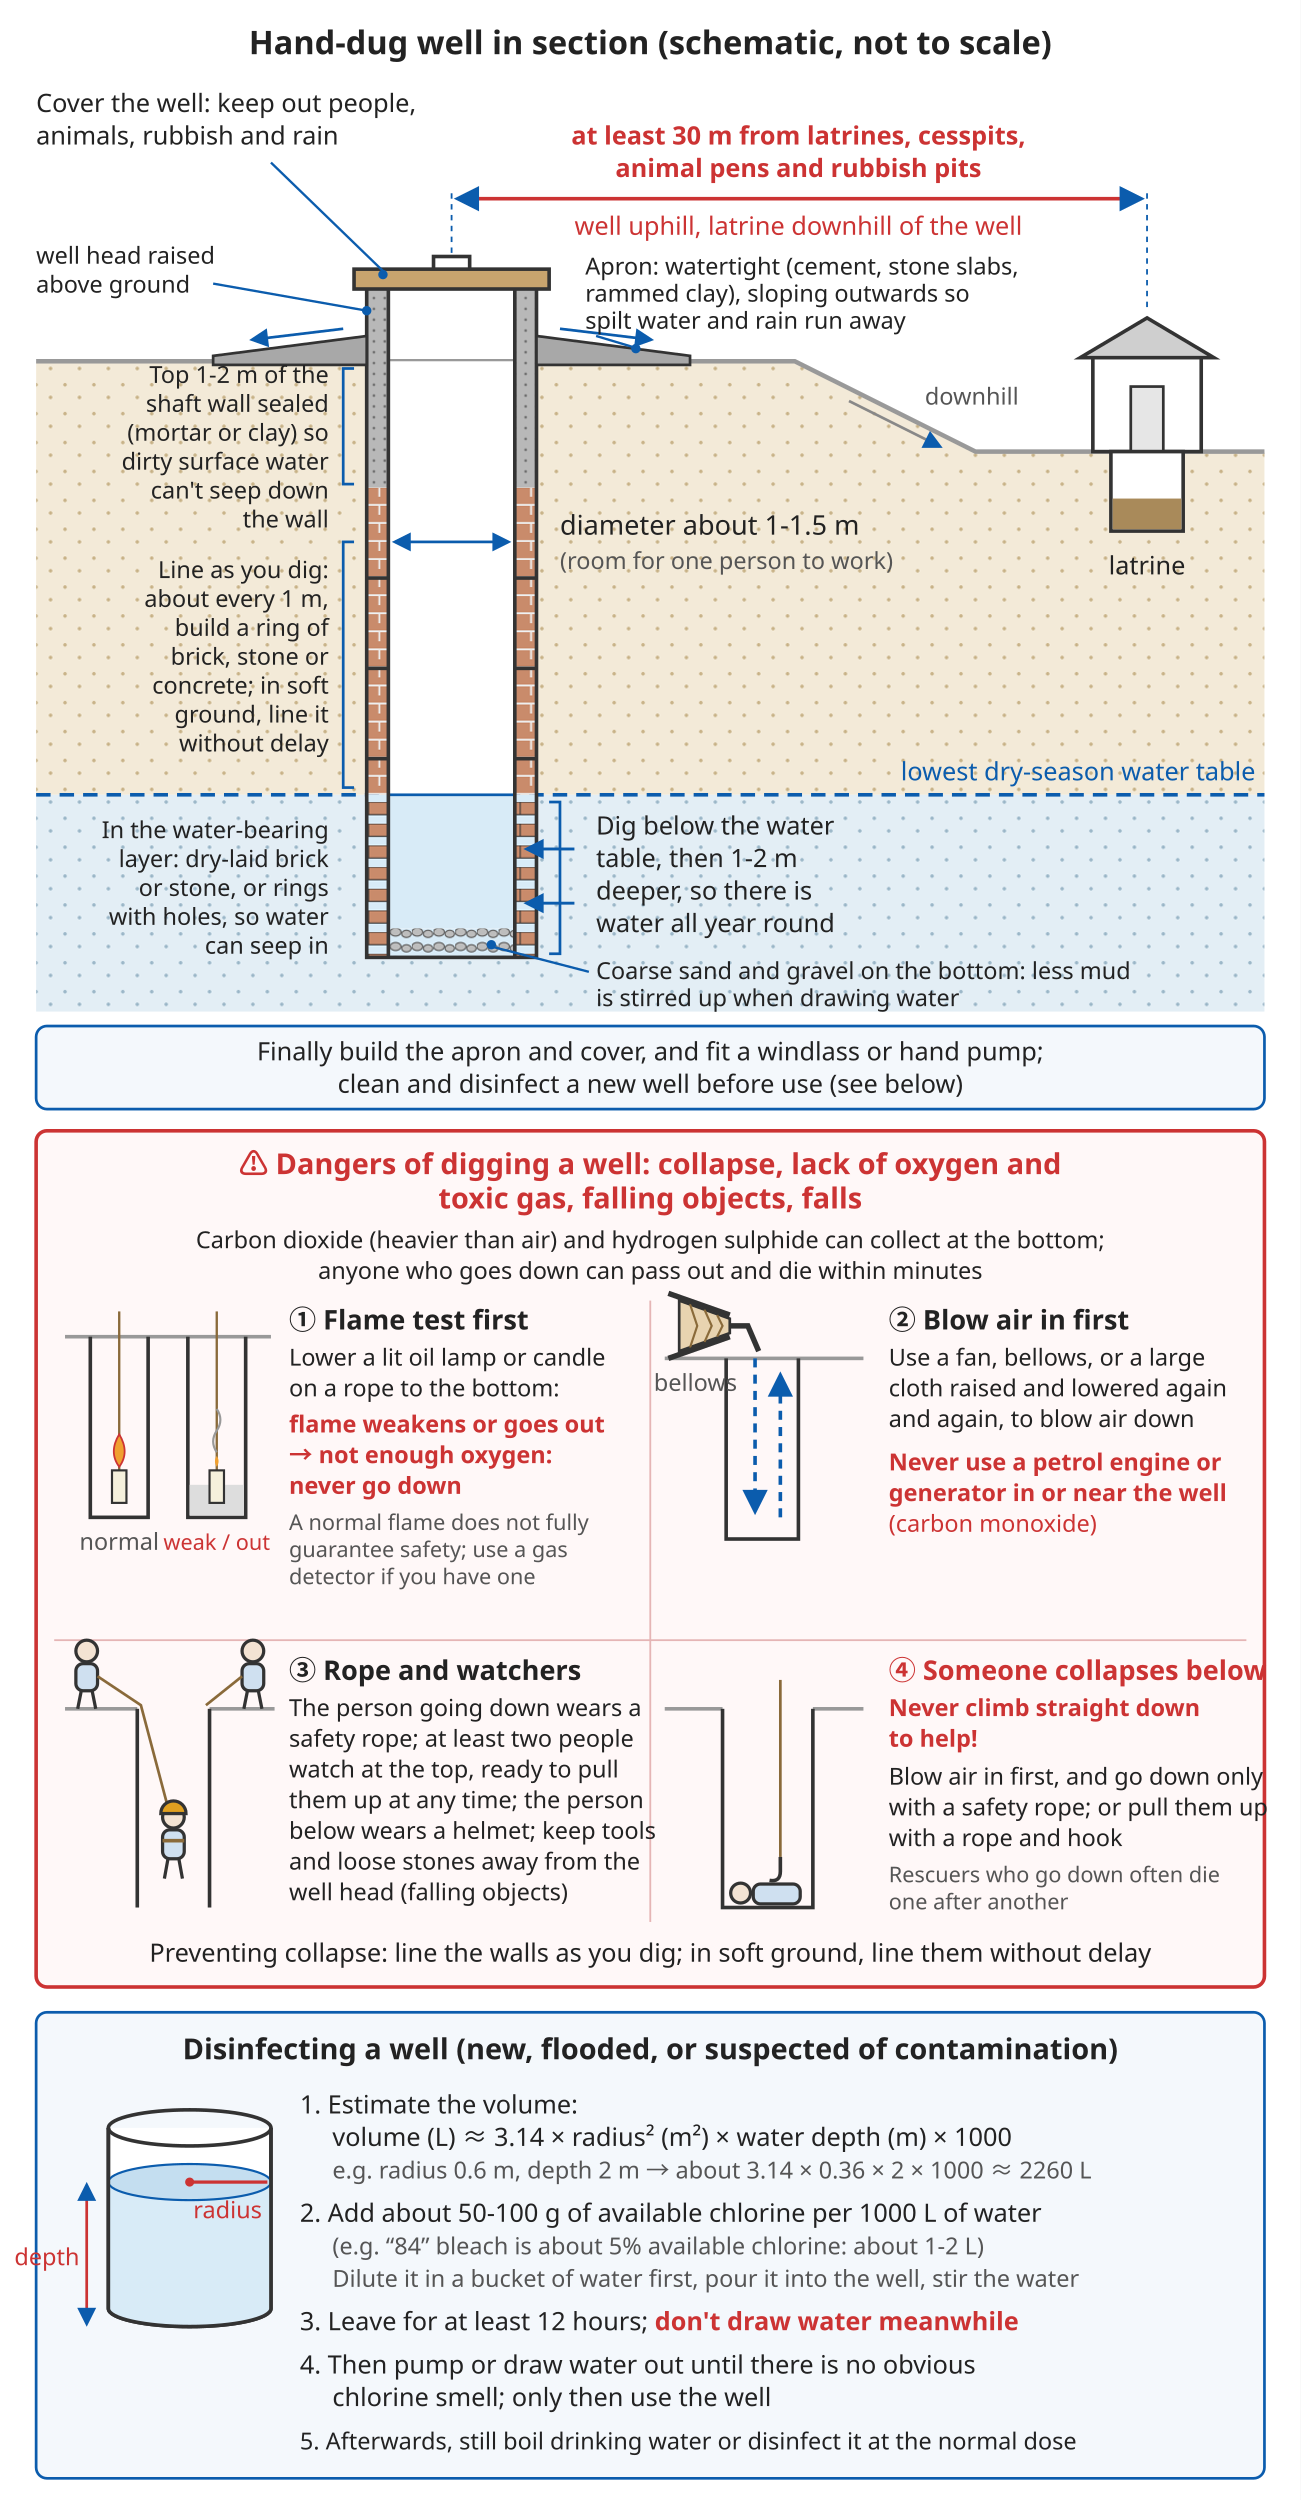
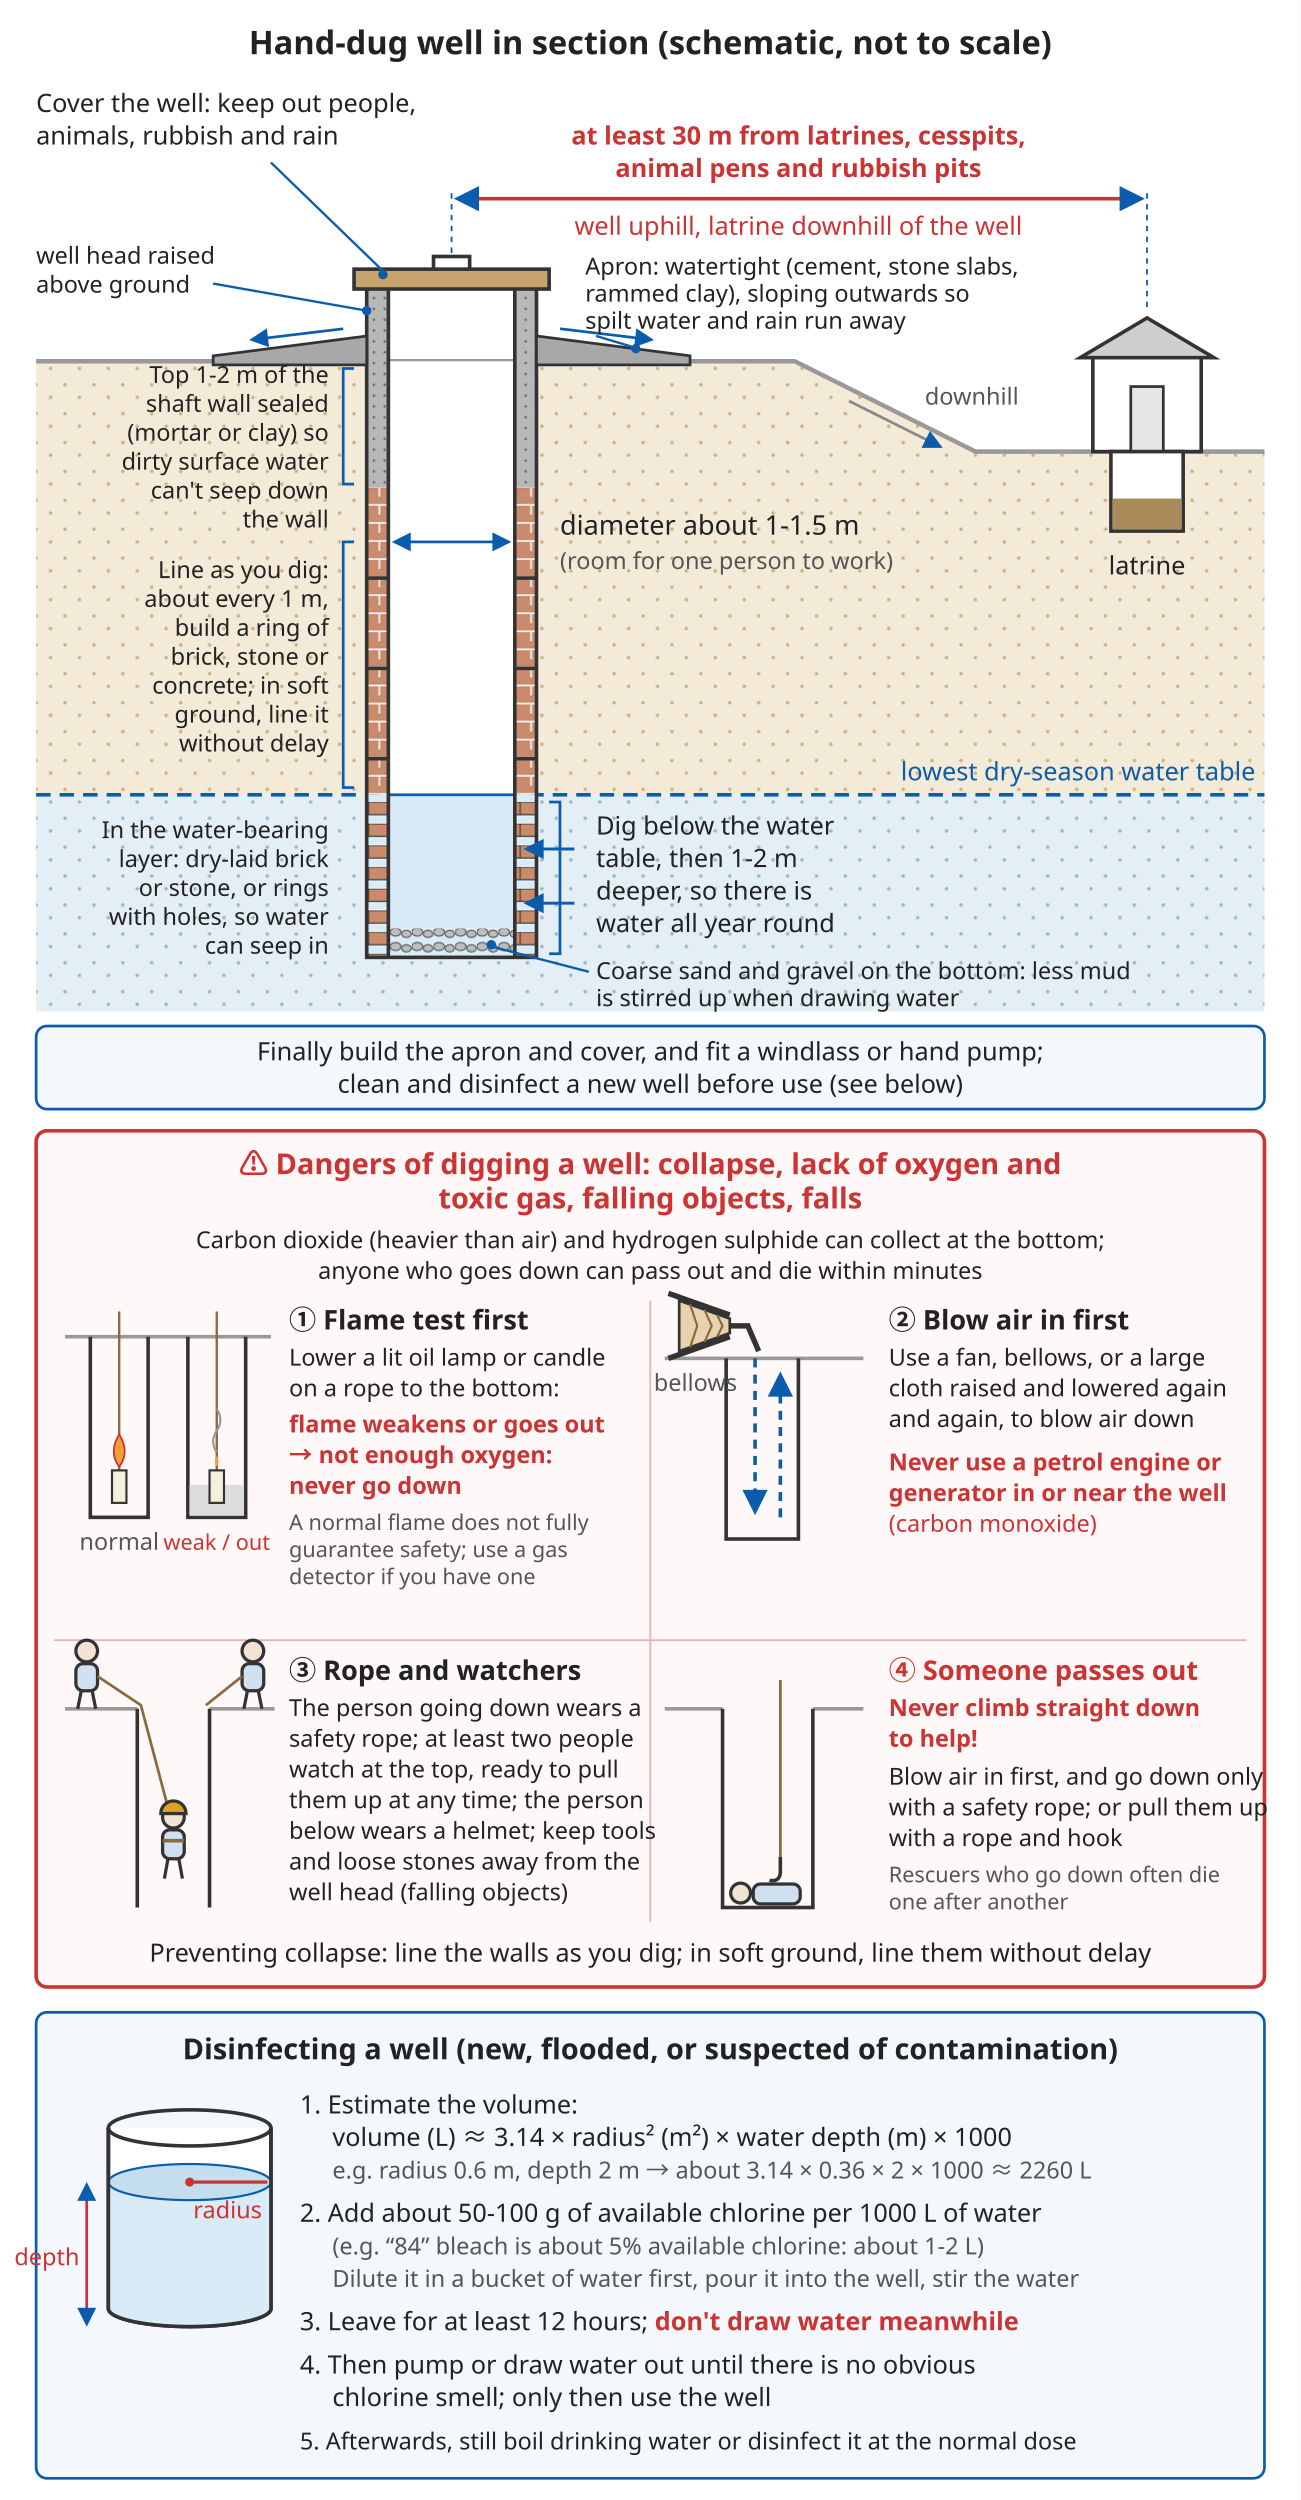
<svg xmlns="http://www.w3.org/2000/svg" viewBox="0 0 720 1384" width="720" height="1384" role="img" aria-label="Hand-dug well in section, and safety: the well is about 1-1.5 m in diameter; line it as you dig, building a ring about every 1 m; seal the top 1-2 m of the shaft wall with mortar or clay; dig 1-2 m below the lowest dry-season water table, and line the water-bearing layer with dry-laid brick or stone or with rings that have holes, so water can seep in; lay coarse sand and gravel on the bottom; raise the well head above the ground, build a watertight apron round it sloping outwards, and cover the well; latrines, cesspits, animal pens and rubbish pits must be at least 30 m from the well and downhill of it. Dangers of digging: collapse, lack of oxygen and toxic gas, falling objects, falls; before going down, lower a lit oil lamp or candle to the bottom on a rope: if the flame weakens or goes out there is not enough oxygen, never go down; blow air in to ventilate; the person going down wears a safety rope, at least two people watch at the top, wear a helmet; if someone collapses, do not climb straight down to help. Disinfecting the well: add about 50-100 g of available chlorine per 1000 L of water (about 1-2 L of 84 bleach), leave for at least 12 hours, then draw water until there is no obvious chlorine smell" font-family="'Noto Sans','Noto Sans CJK SC',Arial,sans-serif">
  <rect width="100%" height="100%" fill="#fff" />
  <defs>
    <pattern id="soil" width="16" height="16" patternUnits="userSpaceOnUse">
      <rect width="16" height="16" fill="#f3ead8" />
      <circle cx="4" cy="5" r="1" fill="#c9b48a" />
      <circle cx="12" cy="12" r="1" fill="#c9b48a" />
    </pattern>
    <pattern id="wet" width="16" height="16" patternUnits="userSpaceOnUse">
      <rect width="16" height="16" fill="#e3eef5" />
      <circle cx="4" cy="5" r="1" fill="#9db8c9" />
      <circle cx="12" cy="12" r="1" fill="#9db8c9" />
    </pattern>
    <pattern id="brick" width="12" height="10" patternUnits="userSpaceOnUse">
      <rect width="12" height="10" fill="#c98b6b" />
      <path d="M0 9.5 L12 9.5 M6 0 L6 5" stroke="#eee" stroke-width="1" />
    </pattern>
    <pattern id="dry" width="12" height="12" patternUnits="userSpaceOnUse">
      <rect width="12" height="12" fill="#d8ebf7" />
      <rect x="0" y="0" width="12" height="7" fill="#c98b6b" stroke="#333" stroke-width="0.6" />
    </pattern>
    <pattern id="seal" width="6" height="6" patternUnits="userSpaceOnUse">
      <rect width="6" height="6" fill="#b8b8b8" />
      <circle cx="3" cy="3" r="0.8" fill="#777" />
    </pattern>
    <pattern id="gravel" width="12" height="8" patternUnits="userSpaceOnUse">
      <rect width="12" height="8" fill="#d8ebf7" />
      <g fill="#bdbdbd" stroke="#666" stroke-width="0.7">
        <ellipse cx="3" cy="4" rx="3" ry="2.2" />
        <ellipse cx="9" cy="5" rx="2.6" ry="2" />
      </g>
    </pattern>
    <marker id="arB" viewBox="0 0 10 10" refX="8" refY="5" markerWidth="7" markerHeight="7" orient="auto">
      <path d="M0 0 L10 5 L0 10 Z" fill="#0b5cad" />
    </marker>
    <marker id="arB0" viewBox="0 0 10 10" refX="2" refY="5" markerWidth="7" markerHeight="7" orient="auto">
      <path d="M10 0 L0 5 L10 10 Z" fill="#0b5cad" />
    </marker>
  </defs>
  <g fill="#222">
    <text x="360" y="30" font-size="18" font-weight="bold" text-anchor="middle">Hand-dug well in section (schematic, not to scale)</text>
    <path d="M20 200 L440 200 L540 250 L700 250 L700 440 L20 440 Z" fill="url(#soil)" />
    <rect x="20" y="440" width="680" height="120" fill="url(#wet)" />
    <path d="M20 200 L440 200 L540 250 L700 250" fill="none" stroke="#999" stroke-width="2.5" />
    <path d="M20 440 L700 440" stroke="#0b5cad" stroke-width="2" stroke-dasharray="8 5" />
    <text x="695" y="432" font-size="14" fill="#0b5cad" text-anchor="end">lowest dry-season water table</text>
    <rect x="215" y="200" width="70" height="330" fill="#fff" />
    <rect x="215" y="440" width="70" height="74" fill="#d8ebf7" />
    <path d="M215 440 L285 440" stroke="#0b5cad" stroke-width="1.5" />
    <rect x="215" y="514" width="70" height="16" fill="url(#gravel)" />
    <rect x="203" y="160" width="12" height="110" fill="url(#seal)" />
    <rect x="285" y="160" width="12" height="110" fill="url(#seal)" />
    <rect x="203" y="270" width="12" height="170" fill="url(#brick)" />
    <rect x="285" y="270" width="12" height="170" fill="url(#brick)" />
    <rect x="203" y="440" width="12" height="90" fill="url(#dry)" />
    <rect x="285" y="440" width="12" height="90" fill="url(#dry)" />
    <path d="M203 160 L203 530 L297 530 L297 160 M215 160 L215 530 M285 160 L285 530" fill="none" stroke="#333" stroke-width="2" />
    <g stroke="#333" stroke-width="2">
      <path d="M203 320 L215 320 M285 320 L297 320 M203 370 L215 370 M285 370 L297 370 M203 420 L215 420 M285 420 L297 420" />
    </g>
    <path d="M203 186 L118 197 L118 202 L203 202 Z" fill="#a8a8a8" stroke="#333" stroke-width="1.5" />
    <path d="M297 186 L382 197 L382 202 L297 202 Z" fill="#a8a8a8" stroke="#333" stroke-width="1.5" />
    <path d="M190 182 L140 188" stroke="#0b5cad" stroke-width="1.5" marker-end="url(#arB)" />
    <path d="M310 182 L360 188" stroke="#0b5cad" stroke-width="1.5" marker-end="url(#arB)" />
    <rect x="196" y="149" width="108" height="11" fill="#c8a46e" stroke="#333" stroke-width="2" />
    <path d="M240 149 L240 142 L260 142 L260 149" fill="none" stroke="#333" stroke-width="2" />
    <g stroke="#0b5cad" stroke-width="1.6" fill="none">
      <path d="M318 470 L292 470" marker-end="url(#arB)" />
      <path d="M318 500 L292 500" marker-end="url(#arB)" />
    </g>
    <path d="M219 300 L281 300" stroke="#0b5cad" stroke-width="1.5" marker-start="url(#arB0)" marker-end="url(#arB)" />
    <text x="310" y="296" font-size="15">diameter about 1-1.5 m</text>
    <text x="310" y="315" font-size="13" fill="#555">(room for one person to work)</text>
    <rect x="605" y="196" width="60" height="54" fill="#fff" stroke="#333" stroke-width="2" />
    <path d="M598 198 L635 176 L672 198 Z" fill="#cfcfcf" stroke="#333" stroke-width="2" />
    <rect x="626" y="214" width="18" height="36" fill="#e6e6e6" stroke="#333" stroke-width="1.5" />
    <rect x="615" y="250" width="40" height="44" fill="#fff" stroke="#333" stroke-width="2" />
    <rect x="616" y="276" width="38" height="17" fill="#a98a5a" />
    <text x="635" y="318" font-size="14" text-anchor="middle">latrine</text>
    <path d="M250 140 L250 104 M635 170 L635 104" stroke="#0b5cad" stroke-width="1" stroke-dasharray="3 3" />
    <path d="M254 110 L631 110" stroke="#c33" stroke-width="2" marker-start="url(#arB0)" marker-end="url(#arB)" />
    <text x="442" y="80" font-size="14" fill="#c33" font-weight="bold" text-anchor="middle">at least 30 m from latrines, cesspits,</text>
    <text x="442" y="98" font-size="14" fill="#c33" font-weight="bold" text-anchor="middle">animal pens and rubbish pits</text>
    <text x="442" y="130" font-size="14" fill="#c33" text-anchor="middle">well uphill, latrine downhill of the well</text>
    <path d="M470 222 L520 247" stroke="#888" stroke-width="1.5" marker-end="url(#arB)" />
    <text x="512" y="224" font-size="13" fill="#555">downhill</text>
    <text x="20" y="62" font-size="14">Cover the well: keep out people,</text>
    <text x="20" y="80" font-size="14">animals, rubbish and rain</text>
    <line x1="150" y1="90" x2="212" y2="150" stroke="#0b5cad" stroke-width="1.3" />
    <circle cx="212" cy="152" r="2.6" fill="#0b5cad" />
    <text x="20" y="146" font-size="13">well head raised</text>
    <text x="20" y="162" font-size="13">above ground</text>
    <line x1="118" y1="157" x2="203" y2="172" stroke="#0b5cad" stroke-width="1.3" />
    <circle cx="203" cy="172" r="2.6" fill="#0b5cad" />
    <path d="M196 204 L190 204 L190 268 L196 268" fill="none" stroke="#0b5cad" stroke-width="1.5" />
    <g font-size="13" text-anchor="end">
      <text x="182" y="212">Top 1-2 m of the</text>
      <text x="182" y="228">shaft wall sealed</text>
      <text x="182" y="244">(mortar or clay) so</text>
      <text x="182" y="260">dirty surface water</text>
      <text x="182" y="276">can't seep down</text>
      <text x="182" y="292">the wall</text>
    </g>
    <path d="M196 300 L190 300 L190 436 L196 436" fill="none" stroke="#0b5cad" stroke-width="1.5" />
    <g font-size="13" text-anchor="end">
      <text x="182" y="320">Line as you dig:</text>
      <text x="182" y="336">about every 1 m,</text>
      <text x="182" y="352">build a ring of</text>
      <text x="182" y="368">brick, stone or</text>
      <text x="182" y="384">concrete; in soft</text>
      <text x="182" y="400">ground, line it</text>
      <text x="182" y="416">without delay</text>
      <text x="182" y="464">In the water-bearing</text>
      <text x="182" y="480">layer: dry-laid brick</text>
      <text x="182" y="496">or stone, or rings</text>
      <text x="182" y="512">with holes, so water</text>
      <text x="182" y="528">can seep in</text>
    </g>
    <path d="M304 444 L310 444 L310 528 L304 528" fill="none" stroke="#0b5cad" stroke-width="1.5" />
    <text x="330" y="462" font-size="14">Dig below the water</text>
    <text x="330" y="480" font-size="14">table, then 1-2 m</text>
    <text x="330" y="498" font-size="14">deeper, so there is</text>
    <text x="330" y="516" font-size="14">water all year round</text>
    <text x="330" y="542" font-size="13">Coarse sand and gravel on the bottom: less mud</text>
    <text x="330" y="557" font-size="13">is stirred up when drawing water</text>
    <line x1="326" y1="538" x2="272" y2="524" stroke="#0b5cad" stroke-width="1.3" />
    <circle cx="272" cy="523" r="2.6" fill="#0b5cad" />
    <text x="324" y="152" font-size="13">Apron: watertight (cement, stone slabs,</text>
    <text x="324" y="167" font-size="13">rammed clay), sloping outwards so</text>
    <text x="324" y="182" font-size="13">spilt water and rain run away</text>
    <line x1="330" y1="186" x2="350" y2="192" stroke="#0b5cad" stroke-width="1.3" />
    <circle cx="352" cy="193" r="2.6" fill="#0b5cad" />
    <rect x="20" y="568" width="680" height="46" rx="6" fill="#f4f8fc" stroke="#0b5cad" stroke-width="1.5" />
    <text x="360" y="587" font-size="14" text-anchor="middle">Finally build the apron and cover, and fit a windlass or hand pump;</text>
    <text x="360" y="605" font-size="14" text-anchor="middle">clean and disinfect a new well before use (see below)</text>
    <g transform="translate(0,14)">
      <rect x="20" y="612" width="680" height="474" rx="6" fill="#fff8f8" stroke="#c33" stroke-width="2" />
      <text x="360" y="636" font-size="16" font-weight="bold" fill="#c33" text-anchor="middle">⚠ Dangers of digging a well: collapse, lack of oxygen and</text>
      <text x="360" y="655" font-size="16" font-weight="bold" fill="#c33" text-anchor="middle">toxic gas, falling objects, falls</text>
      <text x="360" y="677" font-size="13" text-anchor="middle">Carbon dioxide (heavier than air) and hydrogen sulphide can collect at the bottom;</text>
      <text x="360" y="694" font-size="13" text-anchor="middle">anyone who goes down can pass out and die within minutes</text>
      <line x1="360" y1="706" x2="360" y2="1050" stroke="#e5b5b5" stroke-width="1" />
      <line x1="30" y1="894" x2="690" y2="894" stroke="#e5b5b5" stroke-width="1" />
      <g transform="translate(0,26)">
        <path d="M36 700 L150 700" stroke="#999" stroke-width="2" />
        <path d="M50 700 L50 800 L82 800 L82 700 M104 700 L104 800 L136 800 L136 700" fill="none" stroke="#333" stroke-width="2" />
        <rect x="105" y="782" width="30" height="17" fill="#ddd" />
        <path d="M66 686 L66 774 M120 686 L120 774" stroke="#8a6a3a" stroke-width="1.3" />
        <rect x="62" y="774" width="8" height="18" fill="#f5f0dc" stroke="#333" stroke-width="1.2" />
        <path d="M66 772 Q60 764 66 754 Q72 764 66 772 Z" fill="#f0a030" stroke="#c33" stroke-width="1" />
        <rect x="116" y="774" width="8" height="18" fill="#f5f0dc" stroke="#333" stroke-width="1.2" />
        <path d="M120 772 Q118 769 120 766 Q122 769 120 772 Z" fill="#f0a030" />
        <path d="M120 764 q-4 -6 0 -12 q4 -6 0 -12" fill="none" stroke="#999" stroke-width="1.2" />
        <text x="66" y="818" font-size="13" fill="#555" text-anchor="middle">normal</text>
        <text x="120" y="818" font-size="12" fill="#c33" text-anchor="middle">weak / out</text>
        <text x="160" y="696" font-size="15" font-weight="bold">① Flame test first</text>
        <text x="160" y="716" font-size="13">Lower a lit oil lamp or candle</text>
        <text x="160" y="733" font-size="13">on a rope to the bottom:</text>
        <text x="160" y="753" font-size="13" fill="#c33" font-weight="bold">flame weakens or goes out</text>
        <text x="160" y="770" font-size="13" fill="#c33" font-weight="bold">→ not enough oxygen:</text>
        <text x="160" y="787" font-size="13" fill="#c33" font-weight="bold">never go down</text>
        <text x="160" y="807" font-size="12" fill="#555">A normal flame does not fully</text>
        <text x="160" y="822" font-size="12" fill="#555">guarantee safety; use a gas</text>
        <text x="160" y="837" font-size="12" fill="#555">detector if you have one</text>
        <path d="M368 712 L478 712" stroke="#999" stroke-width="2" />
        <path d="M402 712 L402 812 L442 812 L442 712" fill="none" stroke="#333" stroke-width="2" />
        <path d="M376 680 L404 690 L404 698 L376 708 Z" fill="#e8d3b0" stroke="#333" stroke-width="1.5" />
        <path d="M382 682 L386 694 L382 706 M390 685 L394 694 L390 703 M397 688 L400 694 L397 700" fill="none" stroke="#8a6a3a" stroke-width="1.2" />
        <path d="M370 676 L404 688 M370 712 L404 700" stroke="#333" stroke-width="3" />
        <path d="M404 694 L414 694 L420 708" fill="none" stroke="#333" stroke-width="3" />
        <text x="385" y="730" font-size="13" fill="#555" text-anchor="middle">bellows</text>
        <g stroke="#0b5cad" stroke-width="2" fill="none" stroke-dasharray="5 4">
          <path d="M418 712 L418 796" marker-end="url(#arB)" />
          <path d="M432 800 L432 722" marker-end="url(#arB)" />
        </g>
        <text x="492" y="696" font-size="15" font-weight="bold">② Blow air in first</text>
        <text x="492" y="716" font-size="13">Use a fan, bellows, or a large</text>
        <text x="492" y="733" font-size="13">cloth raised and lowered again</text>
        <text x="492" y="750" font-size="13">and again, to blow air down</text>
        <text x="492" y="774" font-size="13" fill="#c33" font-weight="bold">Never use a petrol engine or</text>
        <text x="492" y="791" font-size="13" fill="#c33" font-weight="bold">generator in or near the well</text>
        <text x="492" y="808" font-size="13" fill="#c33">(carbon monoxide)</text>
      </g>
      <g transform="translate(0,64)">
        <path d="M36 868 L76 868 M116 868 L152 868" stroke="#999" stroke-width="2" />
        <path d="M76 868 L76 978 M116 868 L116 978" stroke="#333" stroke-width="2" />
        <g stroke="#333" stroke-width="1.8" fill="#cfe0f0">
          <circle cx="48" cy="836" r="6" fill="#f3e3d3" />
          <rect x="42" y="843" width="12" height="15" rx="4" />
          <path d="M45 858 L43 868 M51 858 L53 868" fill="none" />
          <circle cx="140" cy="836" r="6" fill="#f3e3d3" />
          <rect x="134" y="843" width="12" height="15" rx="4" />
          <path d="M137 858 L135 868 M143 858 L145 868" fill="none" />
        </g>
        <path d="M54 850 L78 866 L96 934 M134 850 L114 866" fill="none" stroke="#8a6a3a" stroke-width="1.5" />
        <g stroke="#333" stroke-width="1.8">
          <circle cx="96" cy="928" r="6" fill="#f3e3d3" />
          <path d="M89 926 A7 7 0 0 1 103 926 Z" fill="#e0a020" />
          <rect x="90" y="935" width="12" height="16" rx="4" fill="#cfe0f0" />
          <path d="M93 951 L91 962 M99 951 L101 962" fill="none" />
        </g>
        <path d="M90 941 L102 941" stroke="#8a6a3a" stroke-width="2" />
        <text x="160" y="852" font-size="15" font-weight="bold">③ Rope and watchers</text>
        <text x="160" y="872" font-size="13">The person going down wears a</text>
        <text x="160" y="889" font-size="13">safety rope; at least two people</text>
        <text x="160" y="906" font-size="13">watch at the top, ready to pull</text>
        <text x="160" y="923" font-size="13">them up at any time; the person</text>
        <text x="160" y="940" font-size="13">below wears a helmet; keep tools</text>
        <text x="160" y="957" font-size="13">and loose stones away from the</text>
        <text x="160" y="974" font-size="13">well head (falling objects)</text>
        <path d="M368 868 L400 868 M450 868 L478 868" stroke="#999" stroke-width="2" />
        <path d="M400 868 L400 978 L450 978 L450 868" fill="none" stroke="#333" stroke-width="2" />
        <g stroke="#333" stroke-width="1.8">
          <circle cx="410" cy="970" r="5.5" fill="#f3e3d3" />
          <rect x="417" y="965" width="26" height="11" rx="4" fill="#cfe0f0" />
        </g>
        <path d="M432 852 L432 950" stroke="#8a6a3a" stroke-width="1.5" />
        <path d="M432 950 L432 958 Q432 964 426 963" fill="none" stroke="#333" stroke-width="2" />
-         <text x="492" y="852" font-size="15" font-weight="bold" fill="#c33">④ Someone collapses below</text>
+         <text x="492" y="852" font-size="15" font-weight="bold" fill="#c33">④ Someone passes out</text>
        <text x="492" y="872" font-size="13" fill="#c33" font-weight="bold">Never climb straight down</text>
        <text x="492" y="889" font-size="13" fill="#c33" font-weight="bold">to help!</text>
        <text x="492" y="910" font-size="13">Blow air in first, and go down only</text>
        <text x="492" y="927" font-size="13">with a safety rope; or pull them up</text>
        <text x="492" y="944" font-size="13">with a rope and hook</text>
        <text x="492" y="964" font-size="12" fill="#555">Rescuers who go down often die</text>
        <text x="492" y="979" font-size="12" fill="#555">one after another</text>
      </g>
      <text x="360" y="1072" font-size="14" text-anchor="middle">Preventing collapse: line the walls as you dig; in soft ground, line them without delay</text>
      <g transform="translate(0,64)">
        <rect x="20" y="1036" width="680" height="258" rx="6" fill="#f4f8fc" stroke="#0b5cad" stroke-width="1.5" />
        <text x="360" y="1062" font-size="16" font-weight="bold" text-anchor="middle">Disinfecting a well (new, flooded, or suspected of contamination)</text>
        <path d="M60 1100 L60 1200 A45 10 0 0 0 150 1200 L150 1100" fill="#fff" stroke="#333" stroke-width="2" />
        <path d="M60 1130 A45 10 0 0 0 150 1130 L150 1200 A45 10 0 0 1 60 1200 Z" fill="#d8ebf7" />
        <ellipse cx="105" cy="1130" rx="45" ry="10" fill="#c4def0" stroke="#0b5cad" stroke-width="1.2" />
        <path d="M60 1100 L60 1200 A45 10 0 0 0 150 1200 L150 1100" fill="none" stroke="#333" stroke-width="2" />
        <ellipse cx="105" cy="1100" rx="45" ry="10" fill="none" stroke="#333" stroke-width="2" />
        <path d="M105 1130 L148 1130" stroke="#c33" stroke-width="1.8" />
        <circle cx="105" cy="1130" r="2.5" fill="#c33" />
        <text x="126" y="1150" font-size="13" fill="#c33" text-anchor="middle">radius</text>
        <path d="M48 1132 L48 1208" stroke="#c33" stroke-width="1.5" marker-start="url(#arB0)" marker-end="url(#arB)" />
        <text x="44" y="1176" font-size="13" fill="#c33" text-anchor="end">depth</text>
        <text x="166" y="1092" font-size="14">1. Estimate the volume:</text>
        <text x="184" y="1110" font-size="14">volume (L) ≈ 3.14 × radius² (m²) × water depth (m) × 1000</text>
        <text x="184" y="1128" font-size="13" fill="#555">e.g. radius 0.6 m, depth 2 m → about 3.14 × 0.36 × 2 × 1000 ≈ 2260 L</text>
        <text x="166" y="1152" font-size="14">2. Add about 50-100 g of available chlorine per 1000 L of water</text>
        <text x="184" y="1170" font-size="13" fill="#555">(e.g. “84” bleach is about 5% available chlorine: about 1-2 L)</text>
        <text x="184" y="1188" font-size="13" fill="#555">Dilute it in a bucket of water first, pour it into the well, stir the water</text>
        <text x="166" y="1212" font-size="14">3. Leave for at least 12 hours; <tspan fill="#c33" font-weight="bold">don't draw water meanwhile</tspan>
        </text>
        <text x="166" y="1236" font-size="14">4. Then pump or draw water out until there is no obvious</text>
        <text x="184" y="1254" font-size="14">chlorine smell; only then use the well</text>
        <text x="166" y="1278" font-size="13">5. Afterwards, still boil drinking water or disinfect it at the normal dose</text>
      </g>
    </g>
  </g>
</svg>
